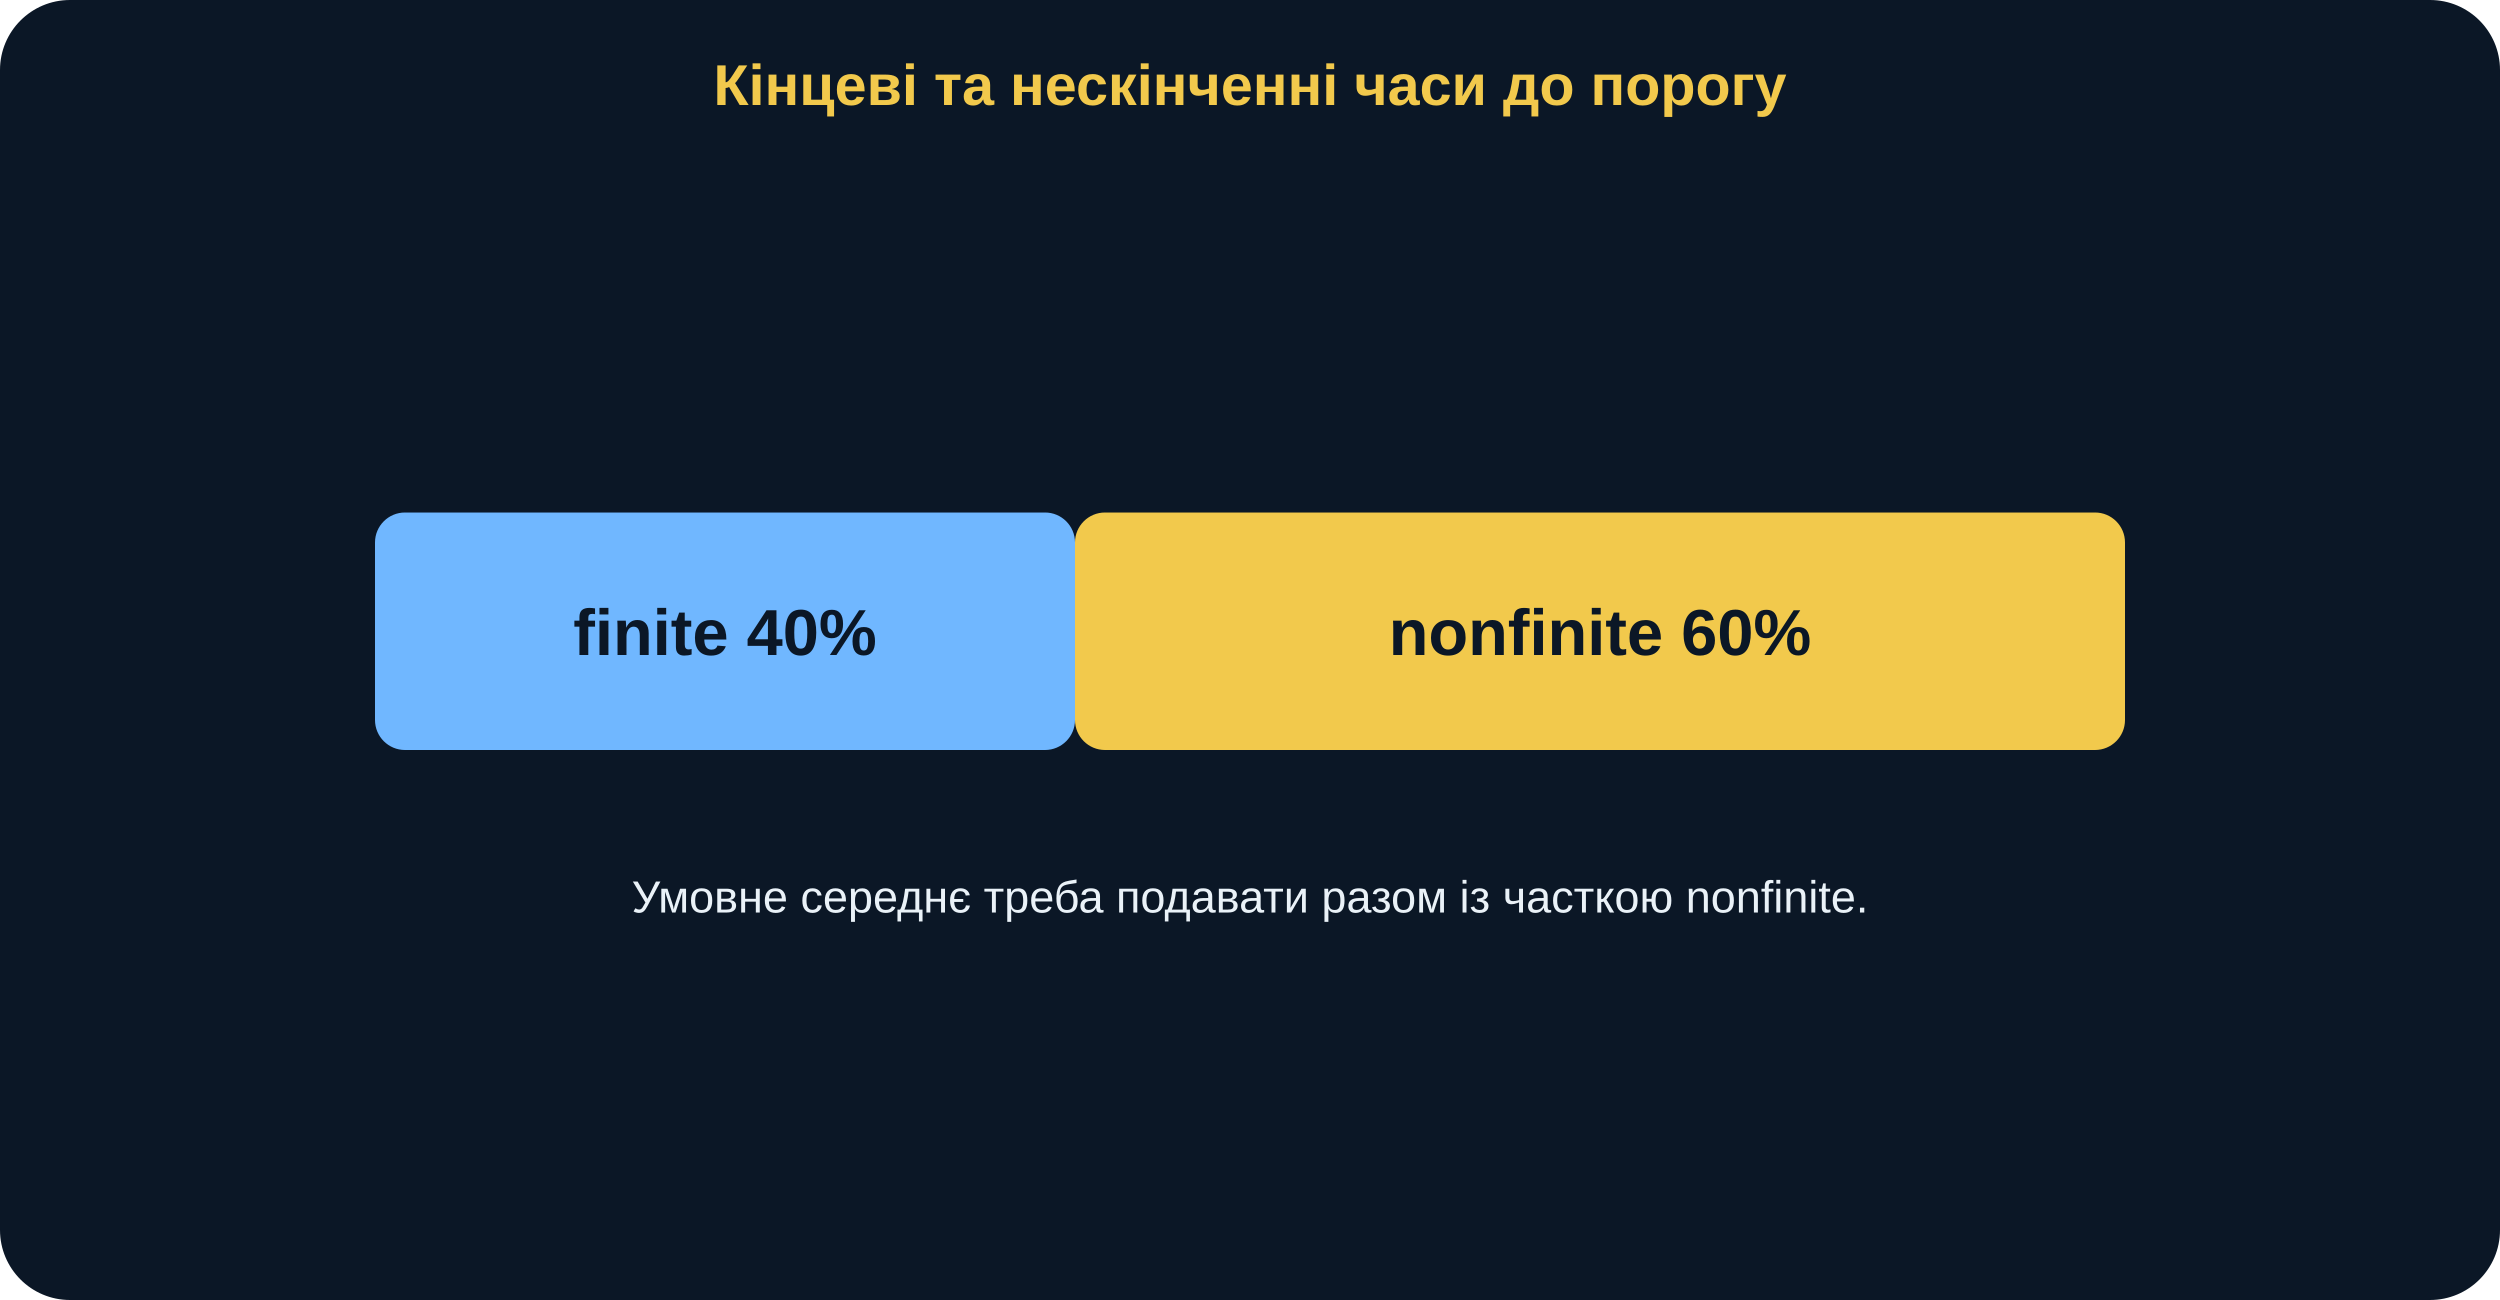
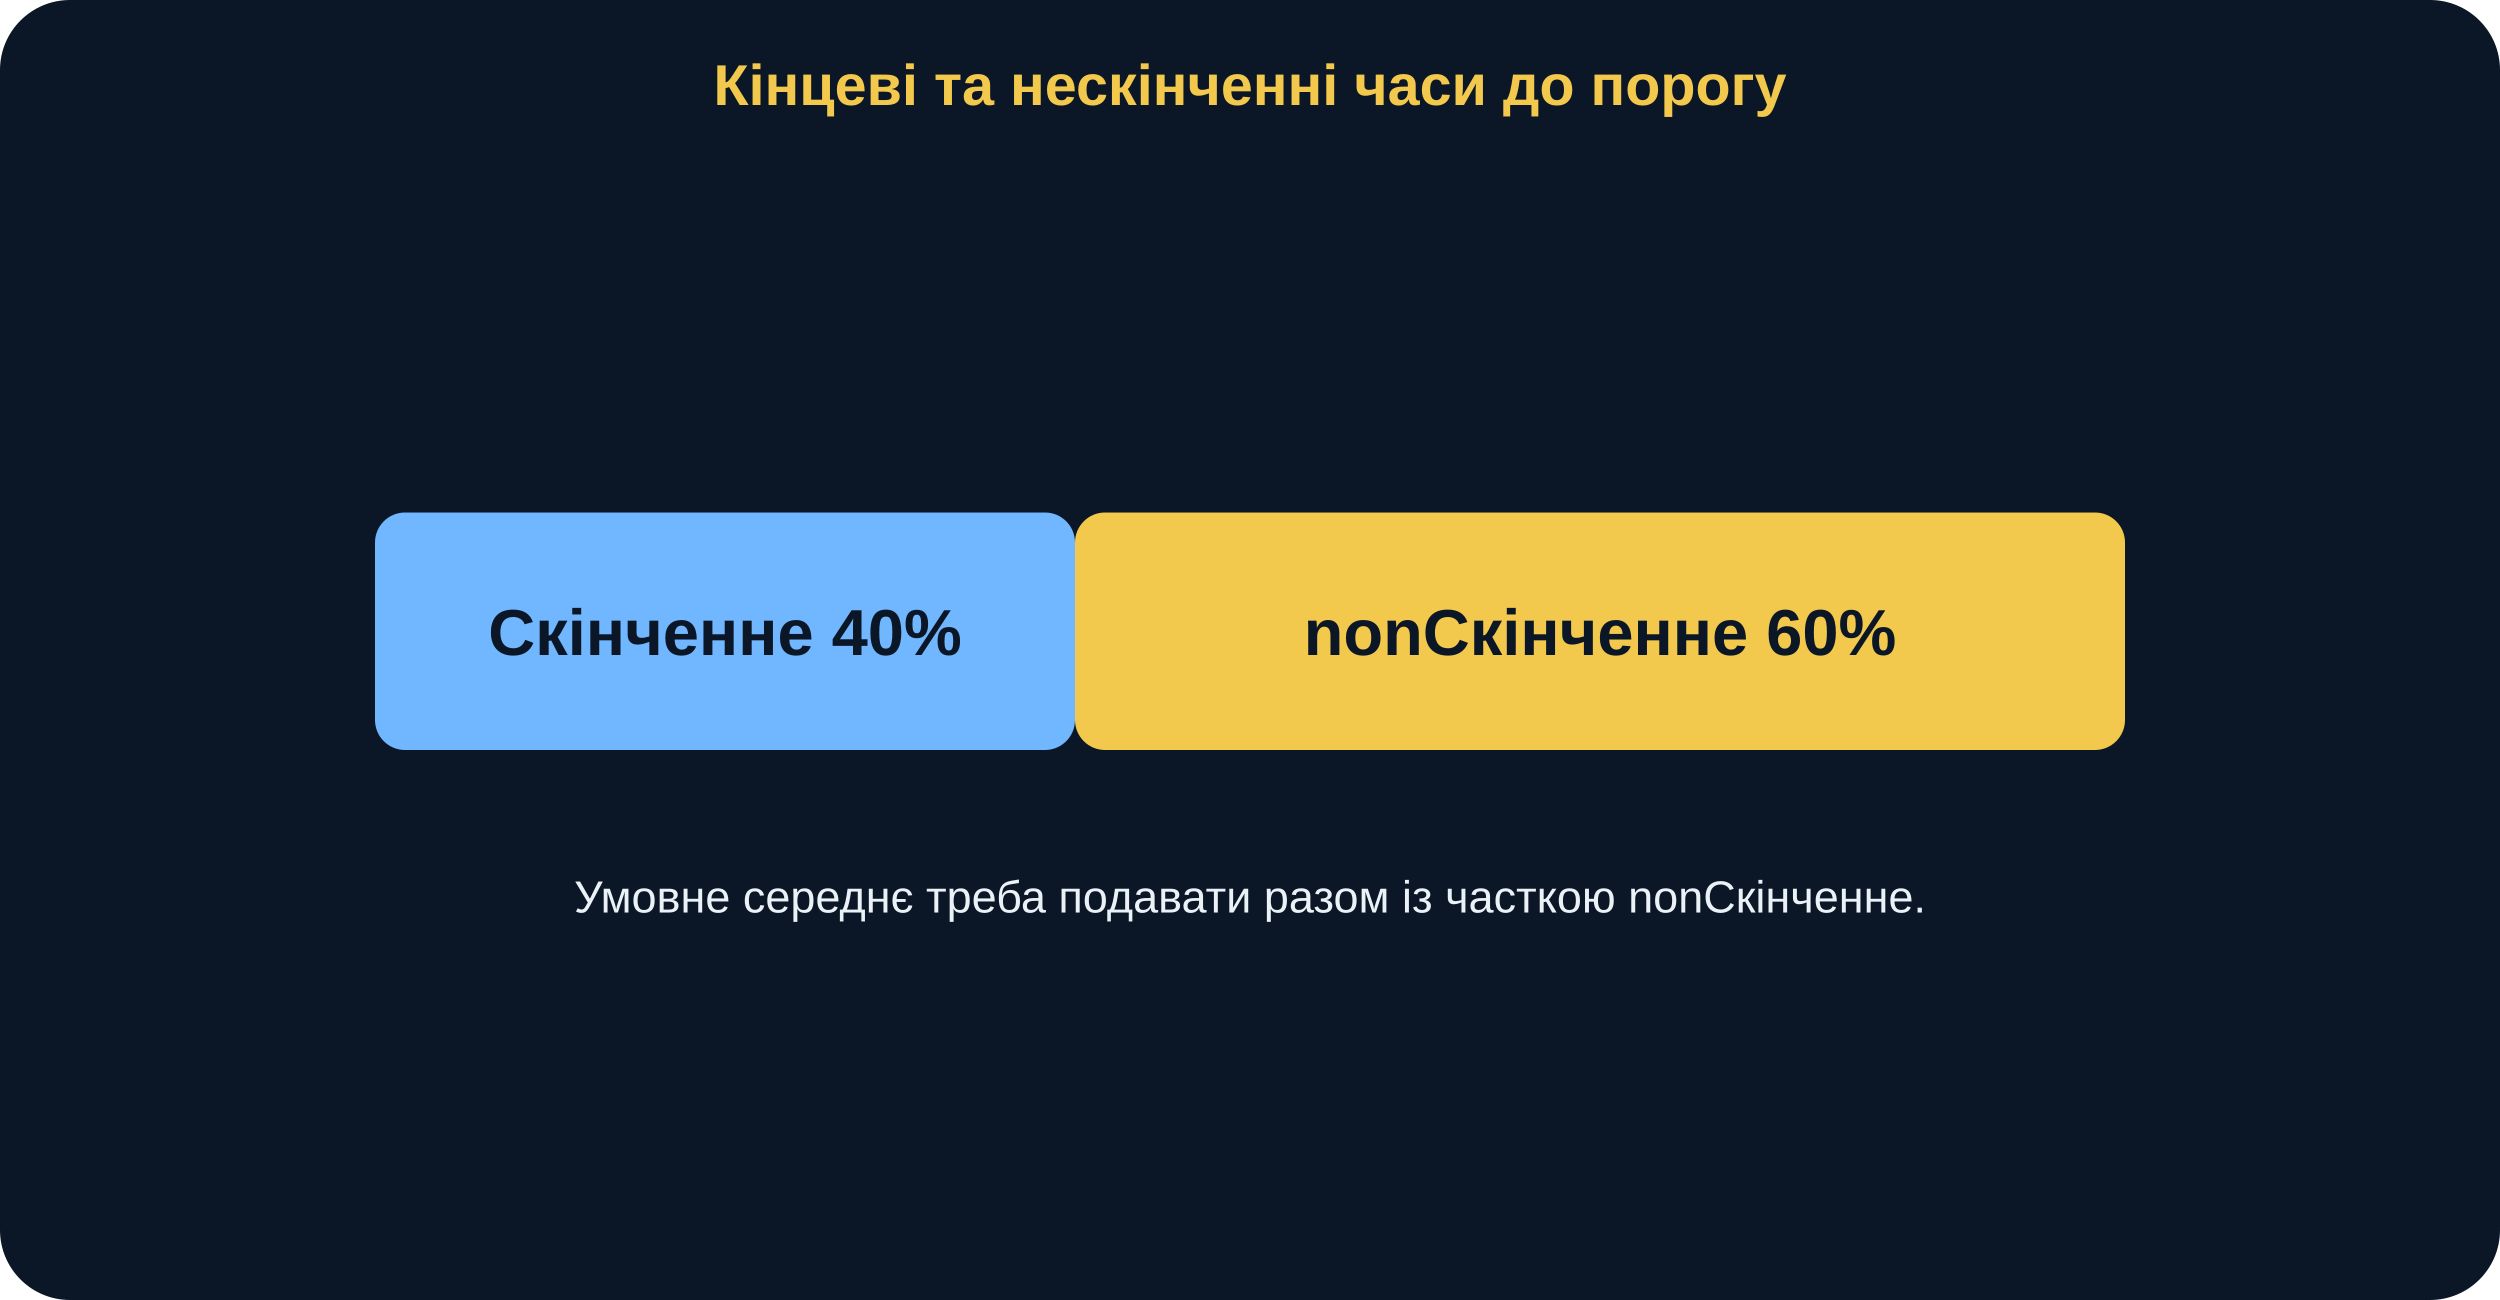
<svg xmlns="http://www.w3.org/2000/svg" viewBox="0 0 1000 520">
  <rect width="1000" height="520" rx="28" fill="#0b1726" />
  <g font-family="Arial,sans-serif">
    <text x="500" y="42" text-anchor="middle" fill="#f2c94c" font-size="23" font-weight="700">Кінцеві та нескінченні часи до порогу</text>
    <rect x="150" y="205" width="280" height="95" rx="12" fill="#70b7ff" />
    <rect x="430" y="205" width="420" height="95" rx="12" fill="#f2c94c" />
-     <text x="290" y="262" text-anchor="middle" fill="#0b1726" font-size="26" font-weight="700">finite 40%</text>
-     <text x="640" y="262" text-anchor="middle" fill="#0b1726" font-size="26" font-weight="700">nonfinite 60%</text>
-     <text x="500" y="365" text-anchor="middle" fill="#eaf2f8" font-size="18">Умовне середнє треба подавати разом із часткою nonfinite.</text>
+     <text x="290" y="262" text-anchor="middle" fill="#0b1726" font-size="26" font-weight="700">Скінченне 40%</text>
+     <text x="640" y="262" text-anchor="middle" fill="#0b1726" font-size="26" font-weight="700">nonСкінченне 60%</text>
+     <text x="500" y="365" text-anchor="middle" fill="#eaf2f8" font-size="18">Умовне середнє треба подавати разом із часткою nonСкінченне.</text>
  </g>
</svg>
